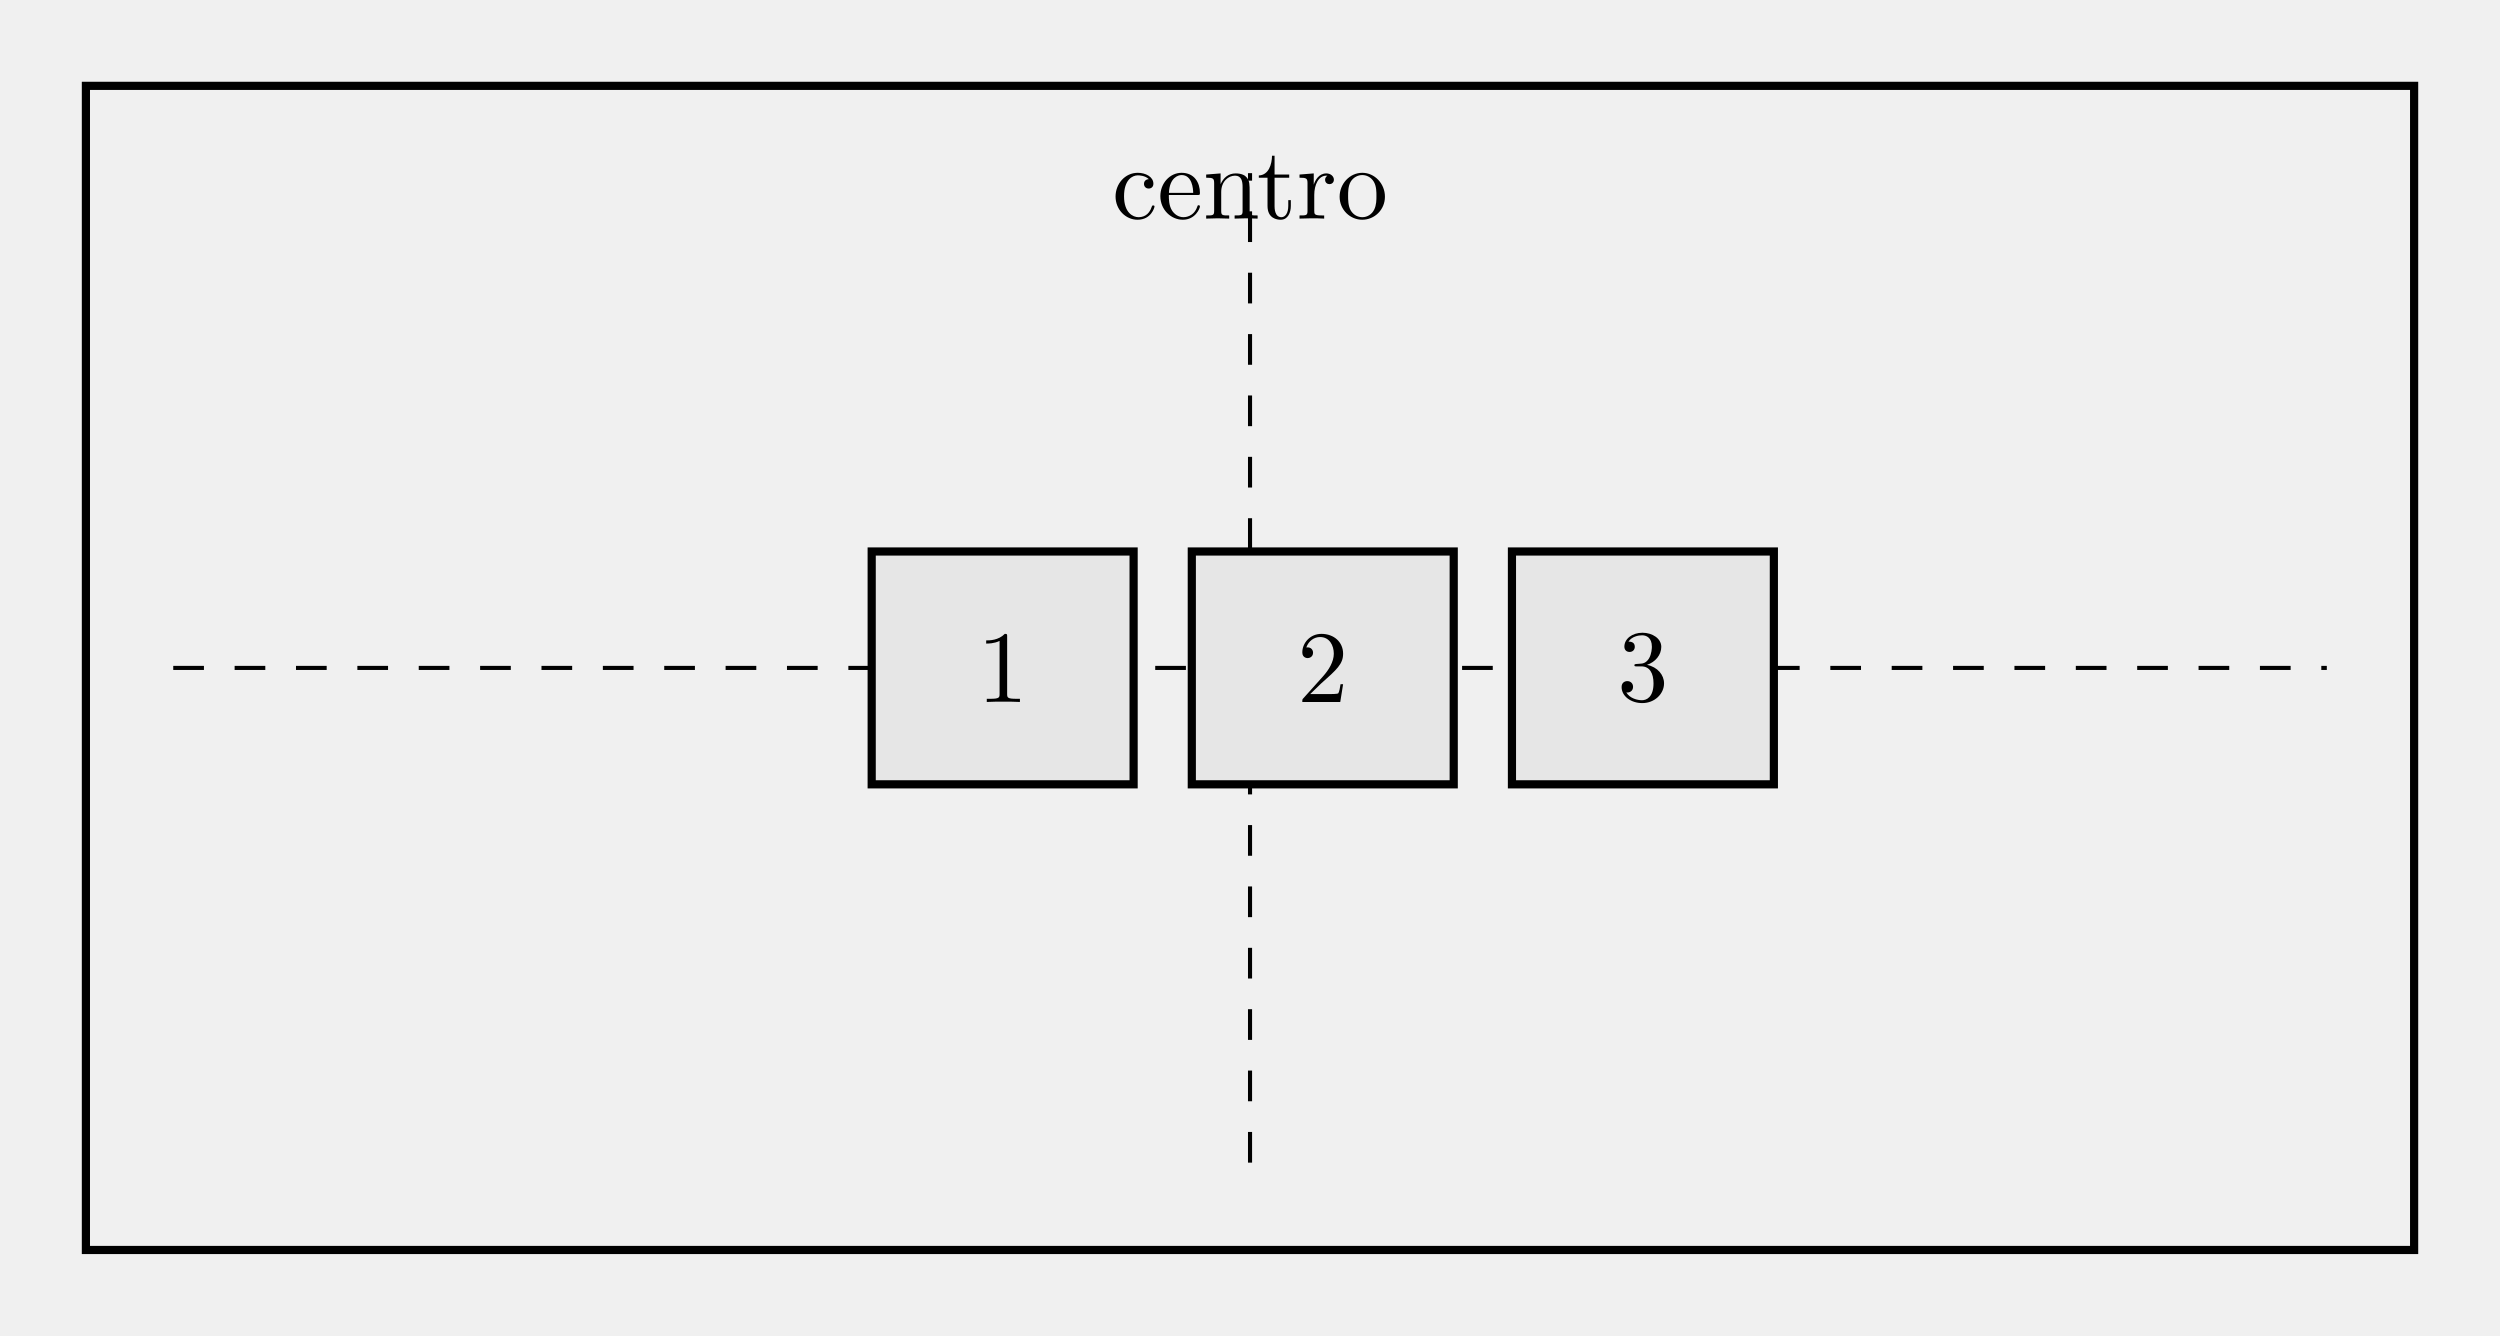
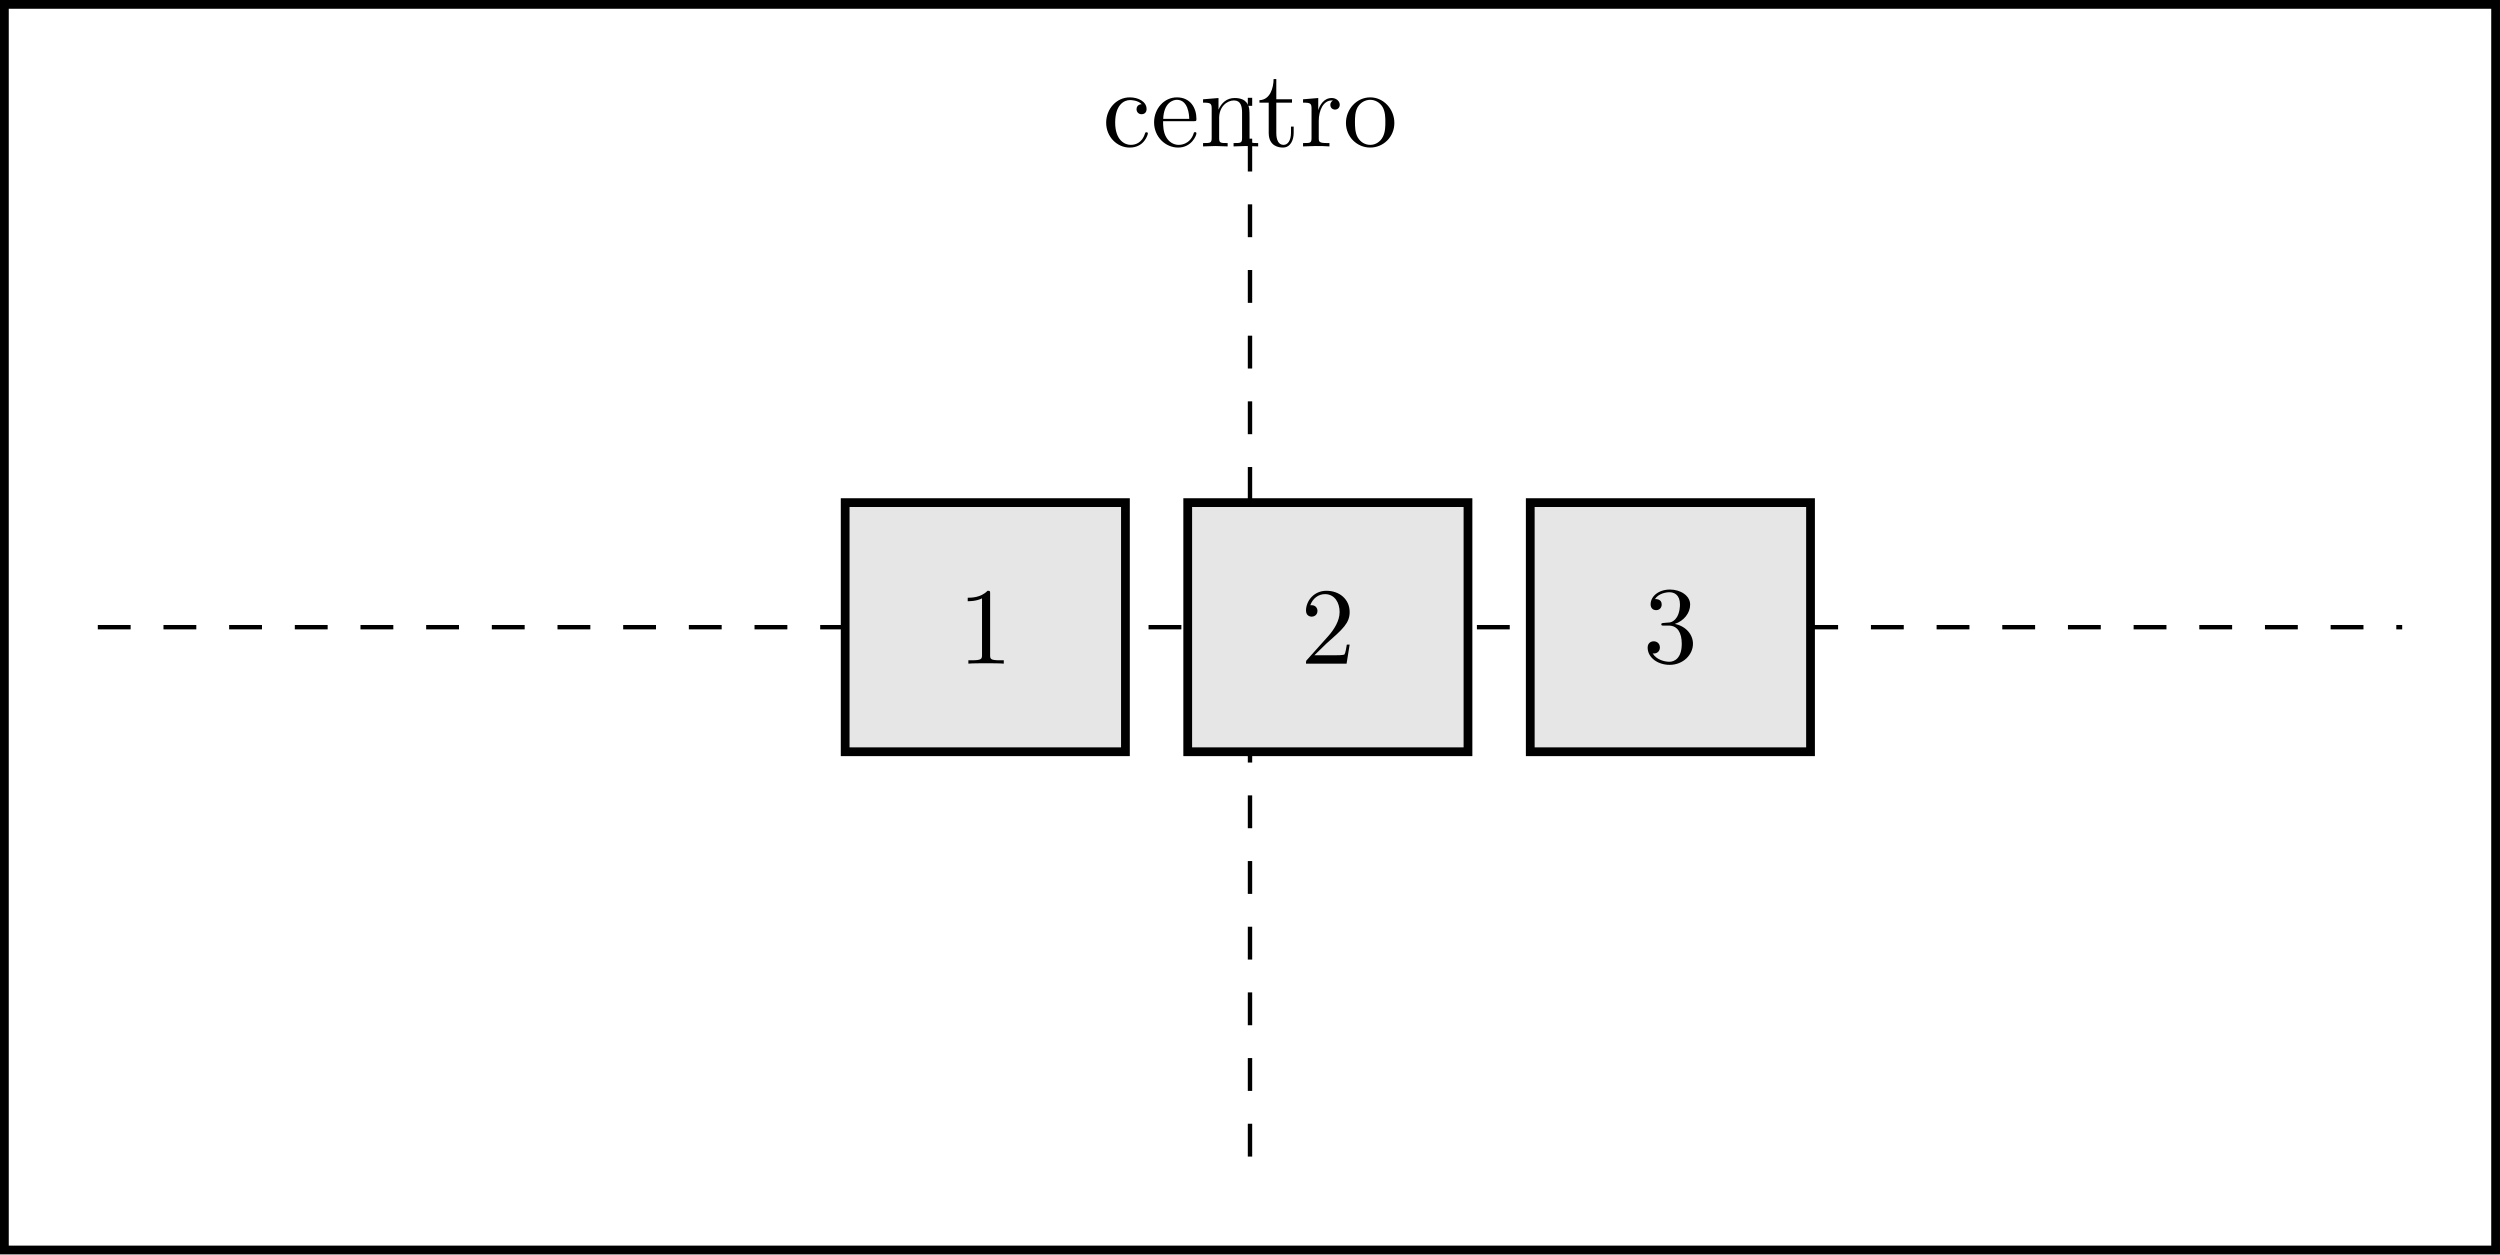
- <svg xmlns="http://www.w3.org/2000/svg" version="1.1" width="243.51pt" height="130.12pt" viewBox="0 -130.12 243.51 130.12">
-   <g id="page1">
-     <g transform="matrix(1 0 0 -1 0 0)">
-       <path d="M8.367 8.367V121.758H235.145V8.367Z" stroke="#000" fill="none" stroke-width=".797" stroke-miterlimit="10" />
-       <path d="M121.758 16.875V113.254" stroke="#000" fill="none" stroke-width=".399" stroke-miterlimit="10" stroke-dasharray="2.989 2.989" />
-       <path d="M16.875 65.062H226.641" stroke="#000" fill="none" stroke-width=".399" stroke-miterlimit="10" stroke-dasharray="2.989 2.989" />
-       <path d="M84.906 53.723V76.402H110.418V53.723Z" fill="#e6e6e6" />
-       <path d="M84.906 53.723V76.402H110.418V53.723Z" stroke="#000" fill="none" stroke-width=".797" stroke-miterlimit="10" />
-       <path d="M99.345 61.745V62.054H99.026C98.129 62.054 98.1 62.163 98.1 62.532V68.12C98.1 68.359 98.1 68.379 97.87 68.379C97.253 67.742 96.376 67.742 96.058 67.742V67.433C96.257 67.433 96.844 67.433 97.363 67.692V62.532C97.363 62.173 97.333 62.054 96.436 62.054H96.117V61.745C96.466 61.775 97.333 61.775 97.731 61.775C98.129 61.775 98.996 61.775 99.345 61.745Z" />
-       <path d="M116.086 53.723V76.402H141.598V53.723Z" fill="#e6e6e6" />
-       <path d="M116.086 53.723V76.402H141.598V53.723Z" stroke="#000" fill="none" stroke-width=".797" stroke-miterlimit="10" />
-       <path d="M130.824 63.478H130.575C130.526 63.179 130.456 62.741 130.356 62.592C130.287 62.512 129.629 62.512 129.41 62.512H127.617L128.673 63.538C130.227 64.913 130.824 65.451 130.824 66.447C130.824 67.582 129.928 68.379 128.713 68.379C127.587 68.379 126.85 67.463 126.85 66.576C126.85 66.018 127.348 66.018 127.378 66.018C127.547 66.018 127.896 66.138 127.896 66.546C127.896 66.805 127.717 67.064 127.368 67.064C127.288 67.064 127.269 67.064 127.239 67.054C127.468 67.702 128.005 68.07 128.583 68.07C129.49 68.07 129.918 67.263 129.918 66.447C129.918 65.65 129.42 64.863 128.872 64.245L126.959 62.113C126.85 62.004 126.85 61.984 126.85 61.745H130.546L130.824 63.478Z" />
-       <path d="M147.27 53.723V76.402H172.781V53.723Z" fill="#e6e6e6" />
-       <path d="M147.27 53.723V76.402H172.781V53.723Z" stroke="#000" fill="none" stroke-width=".797" stroke-miterlimit="10" />
-       <path d="M162.085 63.558C162.085 64.375 161.458 65.152 160.422 65.361C161.239 65.63 161.816 66.328 161.816 67.114C161.816 67.931 160.94 68.489 159.983 68.489C158.977 68.489 158.22 67.892 158.22 67.134C158.22 66.806 158.44 66.617 158.728 66.617C159.037 66.617 159.236 66.836 159.236 67.124C159.236 67.623 158.768 67.623 158.619 67.623C158.928 68.111 159.585 68.24 159.944 68.24C160.352 68.24 160.9 68.021 160.9 67.124C160.9 67.005 160.88 66.427 160.621 65.989C160.322 65.511 159.983 65.481 159.735 65.471C159.655 65.461 159.416 65.441 159.346 65.441C159.266 65.431 159.196 65.421 159.196 65.322C159.196 65.212 159.266 65.212 159.435 65.212H159.874C160.691 65.212 161.059 64.535 161.059 63.558C161.059 62.204 160.372 61.915 159.934 61.915C159.505 61.915 158.758 62.084 158.41 62.672C158.758 62.622 159.067 62.841 159.067 63.22C159.067 63.578 158.798 63.778 158.509 63.778C158.27 63.778 157.951 63.638 157.951 63.2C157.951 62.293 158.878 61.636 159.964 61.636C161.179 61.636 162.085 62.542 162.085 63.558Z" />
-       <path d="M112.455 110.011C112.455 110.111 112.355 110.111 112.325 110.111C112.236 110.111 112.216 110.071 112.196 110.011C111.907 109.085 111.259 108.965 110.891 108.965C110.363 108.965 109.486 109.394 109.486 110.998C109.486 112.621 110.303 113.04 110.831 113.04C110.921 113.04 111.548 113.03 111.897 112.671C111.489 112.641 111.429 112.342 111.429 112.213C111.429 111.954 111.608 111.755 111.887 111.755C112.146 111.755 112.345 111.924 112.345 112.223C112.345 112.9 111.588 113.288 110.821 113.288C109.576 113.288 108.66 112.213 108.66 110.978C108.66 109.703 109.646 108.716 110.801 108.716C112.136 108.716 112.455 109.912 112.455 110.011ZM116.878 110.011C116.878 110.111 116.798 110.131 116.749 110.131C116.659 110.131 116.639 110.071 116.619 109.991C116.271 108.965 115.374 108.965 115.274 108.965C114.777 108.965 114.378 109.264 114.149 109.633C113.85 110.111 113.85 110.768 113.85 111.127H116.629C116.848 111.127 116.878 111.127 116.878 111.336C116.878 112.322 116.34 113.288 115.095 113.288C113.94 113.288 113.023 112.263 113.023 111.018C113.023 109.683 114.069 108.716 115.215 108.716C116.43 108.716 116.878 109.822 116.878 110.011ZM116.221 111.336H113.86C113.92 112.82 114.757 113.069 115.095 113.069C116.121 113.069 116.221 111.725 116.221 111.336ZM122.497 108.826V109.135C121.979 109.135 121.73 109.135 121.72 109.433V111.336C121.72 112.193 121.72 112.502 121.411 112.86C121.272 113.03 120.943 113.229 120.365 113.229C119.638 113.229 119.17 112.8 118.891 112.183V113.229L117.486 113.119V112.81C118.184 112.81 118.263 112.741 118.263 112.253V109.583C118.263 109.135 118.154 109.135 117.486 109.135V108.826L118.612 108.856L119.728 108.826V109.135C119.06 109.135 118.951 109.135 118.951 109.583V111.416C118.951 112.452 119.658 113.01 120.296 113.01C120.923 113.01 121.033 112.472 121.033 111.904V109.583C121.033 109.135 120.923 109.135 120.256 109.135V108.826L121.382 108.856L122.497 108.826Z" />
-       <path d="M125.732 110.061V110.629H125.483V110.081C125.483 109.344 125.184 108.965 124.816 108.965C124.148 108.965 124.148 109.872 124.148 110.041V112.81H125.573V113.119H124.148V114.952H123.899C123.889 114.135 123.59 113.069 122.614 113.03V112.81H123.461V110.061C123.461 108.836 124.387 108.716 124.746 108.716C125.453 108.716 125.732 109.424 125.732 110.061ZM129.926 112.621C129.926 112.94 129.618 113.229 129.189 113.229C128.462 113.229 128.103 112.561 127.964 112.133V113.229L126.579 113.119V112.81C127.276 112.81 127.356 112.741 127.356 112.253V109.583C127.356 109.135 127.246 109.135 126.579 109.135V108.826L127.715 108.856C128.113 108.856 128.582 108.856 128.98 108.826V109.135H128.771C128.033 109.135 128.014 109.244 128.014 109.603V111.137C128.014 112.123 128.432 113.01 129.189 113.01C129.259 113.01 129.279 113.01 129.299 113C129.269 112.99 129.07 112.87 129.07 112.611C129.07 112.332 129.279 112.183 129.498 112.183C129.677 112.183 129.926 112.303 129.926 112.621ZM134.898 110.958C134.898 112.233 133.901 113.288 132.696 113.288C131.451 113.288 130.485 112.203 130.485 110.958C130.485 109.673 131.521 108.716 132.686 108.716C133.891 108.716 134.898 109.693 134.898 110.958ZM134.071 111.037C134.071 110.679 134.071 110.141 133.851 109.703C133.632 109.254 133.194 108.965 132.696 108.965C132.268 108.965 131.829 109.175 131.56 109.633C131.311 110.071 131.311 110.679 131.311 111.037C131.311 111.426 131.311 111.964 131.55 112.402C131.819 112.86 132.287 113.069 132.686 113.069C133.124 113.069 133.553 112.85 133.811 112.422C134.071 111.994 134.071 111.416 134.071 111.037Z" />
-     </g>
+ <svg xmlns="http://www.w3.org/2000/svg" version="1.1" id="svg1" width="303.429" height="152.246" viewBox="0 0 303.429 152.246">
+   <rect x="0" y="0" width="303.429" height="152.246" fill="#ffffff" stroke="none" />
+   <defs id="defs1" />
+   <g id="g1" transform="translate(-10.62733,-10.62035)">
+     <path id="path1" d="M 0,0 V 113.387 H 226.774 V 0 Z" style="fill:none;stroke:#000000;stroke-width:0.797;stroke-linecap:butt;stroke-linejoin:miter;stroke-miterlimit:10;stroke-dasharray:none;stroke-opacity:1" transform="matrix(1.333333,0,0,-1.333333,11.15867,162.3347)" />
+     <path id="path2" d="m 113.387,8.504 v 96.379" style="fill:none;stroke:#000000;stroke-width:0.399;stroke-linecap:butt;stroke-linejoin:miter;stroke-miterlimit:10;stroke-dasharray:2.989, 2.989;stroke-dashoffset:0;stroke-opacity:1" transform="matrix(1.333333,0,0,-1.333333,11.15867,162.3347)" />
+     <path id="path3" d="M 8.504,56.694 H 218.27" style="fill:none;stroke:#000000;stroke-width:0.399;stroke-linecap:butt;stroke-linejoin:miter;stroke-miterlimit:10;stroke-dasharray:2.989, 2.989;stroke-dashoffset:0;stroke-opacity:1" transform="matrix(1.333333,0,0,-1.333333,11.15867,162.3347)" />
+     <path id="path4" d="m 76.536,45.355 v 22.678 h 25.512 V 45.355 Z" style="fill:#e6e6e6;fill-opacity:1;fill-rule:nonzero;stroke:#000000;stroke-width:0.797;stroke-linecap:butt;stroke-linejoin:miter;stroke-miterlimit:10;stroke-dasharray:none;stroke-opacity:1" transform="matrix(1.333333,0,0,-1.333333,11.15867,162.3347)" />
+     <path id="path5" d="M 4.172,9.765625e-4 V -0.304 H 3.855 c -0.902,0 -0.926,-0.117 -0.926,-0.48 V -6.374 c 0,-0.234 0,-0.258 -0.234,-0.258 -0.609,0.633 -1.488,0.633 -1.805,0.633 v 0.316 c 0.199,0 0.785,0 1.301,-0.258 v 5.156 c 0,0.352 -0.035,0.48 -0.926,0.48 H 0.949 V 9.765625e-4 C 1.301,-0.034 2.156,-0.034 2.555,-0.034 c 0.398,0 1.266,0 1.617,0.035 z m 0,0" style="fill:#000000;fill-opacity:1;fill-rule:nonzero;stroke:none" aria-label="1" transform="matrix(1.333333,0,0,1.333333,126.8947,91.16667)" />
+     <path id="path6" d="m 107.718,45.355 v 22.678 h 25.512 V 45.355 Z" style="fill:#e6e6e6;fill-opacity:1;fill-rule:nonzero;stroke:#000000;stroke-width:0.797;stroke-linecap:butt;stroke-linejoin:miter;stroke-miterlimit:10;stroke-dasharray:none;stroke-opacity:1" transform="matrix(1.333333,0,0,-1.333333,11.15867,162.3347)" />
+     <path id="path7" d="M 4.476,-1.733 H 4.218 c -0.047,0.305 -0.117,0.738 -0.211,0.891 -0.07,0.082 -0.727,0.082 -0.949,0.082 H 1.265 L 2.32,-1.792 c 1.559,-1.371 2.156,-1.91 2.156,-2.906 0,-1.137 -0.902,-1.934 -2.121,-1.934 -1.125,0 -1.852,0.914 -1.852,1.805 0,0.551 0.492,0.551 0.527,0.551 0.164,0 0.516,-0.117 0.516,-0.527 0,-0.258 -0.188,-0.516 -0.527,-0.516 -0.082,0 -0.105,0 -0.129,0.012 0.223,-0.645 0.762,-1.02 1.336,-1.02 0.914,0 1.336,0.809 1.336,1.629 0,0.797 -0.492,1.582 -1.043,2.203 L 0.609,-0.362 C 0.503,-0.257 0.503,-0.233 0.503,9.765625e-4 H 4.195 Z m 0,0" style="fill:#000000;fill-opacity:1;fill-rule:nonzero;stroke:none" aria-label="2" transform="matrix(1.333333,0,0,1.333333,168.4693,91.16667)" />
+     <path id="path8" d="m 138.899,45.355 v 22.678 h 25.512 V 45.355 Z" style="fill:#e6e6e6;fill-opacity:1;fill-rule:nonzero;stroke:#000000;stroke-width:0.797;stroke-linecap:butt;stroke-linejoin:miter;stroke-miterlimit:10;stroke-dasharray:none;stroke-opacity:1" transform="matrix(1.333333,0,0,-1.333333,11.15867,162.3347)" />
+     <path id="path9" d="m 4.546,-1.7 c 0,-0.82 -0.621,-1.594 -1.652,-1.805 0.809,-0.27 1.395,-0.973 1.395,-1.758 0,-0.82 -0.879,-1.371 -1.84,-1.371 -1.008,0 -1.758,0.598 -1.758,1.348 0,0.34 0.211,0.527 0.504,0.527 0.305,0 0.504,-0.223 0.504,-0.516 0,-0.492 -0.469,-0.492 -0.609,-0.492 0.305,-0.492 0.961,-0.621 1.324,-0.621 0.41,0 0.949,0.223 0.949,1.113 0,0.129 -0.012,0.703 -0.27,1.137 -0.305,0.48 -0.645,0.516 -0.891,0.516 -0.082,0.012 -0.316,0.035 -0.387,0.035 -0.082,0.012 -0.152,0.023 -0.152,0.117 0,0.117 0.07,0.117 0.234,0.117 h 0.445 c 0.809,0 1.184,0.668 1.184,1.652 0,1.348 -0.691,1.641 -1.125,1.641 -0.434,0 -1.172,-0.176 -1.523,-0.762 0.352,0.059 0.656,-0.164 0.656,-0.539 0,-0.363 -0.27,-0.562 -0.562,-0.562 -0.234,0 -0.551,0.141 -0.551,0.574 0,0.914 0.926,1.57 2.004,1.57 1.219,0 2.121,-0.914 2.121,-1.922 z m 0,0" style="fill:#000000;fill-opacity:1;fill-rule:nonzero;stroke:none" aria-label="3" transform="matrix(1.333333,0,0,1.333333,210.044,91.02)" />
+     <path id="path10" d="m 4.138,-1.185 c 0,-0.105 -0.105,-0.105 -0.129,-0.105 -0.094,0 -0.117,0.047 -0.129,0.105 -0.293,0.926 -0.938,1.043 -1.312,1.043 -0.527,0 -1.406,-0.422 -1.406,-2.027 0,-1.629 0.82,-2.051 1.348,-2.051 0.094,0 0.715,0.012 1.066,0.375 -0.41,0.023 -0.469,0.328 -0.469,0.457 0,0.258 0.188,0.457 0.457,0.457 0.258,0 0.457,-0.164 0.457,-0.469 0,-0.68 -0.75,-1.066 -1.523,-1.066 -1.242,0 -2.156,1.078 -2.156,2.309 0,1.277 0.984,2.262 2.145,2.262 1.336,0 1.652,-1.195 1.652,-1.289 z m 4.421,0 c 0,-0.105 -0.082,-0.117 -0.129,-0.117 -0.094,0 -0.117,0.059 -0.129,0.141 -0.352,1.02 -1.254,1.02 -1.348,1.02 -0.504,0 -0.902,-0.293 -1.125,-0.668 C 5.524,-1.29 5.524,-1.946 5.524,-2.298 h 2.789 c 0.211,0 0.246,0 0.246,-0.211 0,-0.984 -0.539,-1.957 -1.781,-1.957 -1.16,0 -2.074,1.031 -2.074,2.273 0,1.336 1.043,2.297 2.191,2.297 1.219,0 1.664,-1.102 1.664,-1.289 z m -0.656,-1.324 H 5.535 c 0.059,-1.488 0.902,-1.734 1.242,-1.734 1.02,0 1.125,1.348 1.125,1.734 z m 6.275,2.508 v -0.305 c -0.516,0 -0.773,0 -0.785,-0.305 V -2.509 c 0,-0.855 0,-1.172 -0.305,-1.523 -0.141,-0.176 -0.469,-0.375 -1.043,-0.375 -0.727,0 -1.195,0.434 -1.477,1.055 v -1.055 l -1.406,0.117 v 0.305 c 0.703,0 0.785,0.07 0.785,0.562 V -0.763 c 0,0.457 -0.117,0.457 -0.785,0.457 v 0.305 l 1.125,-0.035 1.113,0.035 v -0.305 c -0.656,0 -0.773,0 -0.773,-0.457 v -1.828 c 0,-1.031 0.715,-1.594 1.348,-1.594 0.621,0 0.738,0.539 0.738,1.102 V -0.763 c 0,0.457 -0.117,0.457 -0.773,0.457 v 0.305 l 1.125,-0.035 z M 17.412,-1.232 v -0.574 h -0.246 v 0.551 c 0,0.738 -0.305,1.113 -0.668,1.113 -0.668,0 -0.668,-0.902 -0.668,-1.078 v -2.766 h 1.43 v -0.305 h -1.43 v -1.84 h -0.246 c -0.012,0.82 -0.316,1.887 -1.289,1.922 v 0.223 h 0.844 V -1.232 c 0,1.219 0.926,1.336 1.289,1.336 0.703,0 0.984,-0.703 0.984,-1.336 z m 4.192,-2.566 c 0,-0.316 -0.305,-0.609 -0.727,-0.609 -0.738,0 -1.09,0.668 -1.23,1.102 v -1.102 l -1.383,0.117 v 0.305 c 0.691,0 0.773,0.07 0.773,0.562 V -0.763 c 0,0.457 -0.105,0.457 -0.773,0.457 v 0.305 l 1.137,-0.035 c 0.398,0 0.867,0 1.266,0.035 v -0.305 h -0.211 c -0.738,0 -0.762,-0.117 -0.762,-0.469 V -2.31 c 0,-0.984 0.422,-1.875 1.184,-1.875 0.059,0 0.082,0 0.105,0.012 -0.035,0.012 -0.234,0.129 -0.234,0.387 0,0.281 0.211,0.434 0.434,0.434 0.176,0 0.422,-0.129 0.422,-0.445 z m 4.972,1.664 c 0,-1.277 -0.996,-2.332 -2.191,-2.332 -1.254,0 -2.215,1.09 -2.215,2.332 0,1.289 1.031,2.238 2.203,2.238 1.207,0 2.203,-0.973 2.203,-2.238 z m -0.82,-0.082 c 0,0.363 0,0.902 -0.223,1.336 -0.223,0.445 -0.656,0.738 -1.148,0.738 -0.434,0 -0.867,-0.211 -1.137,-0.668 -0.258,-0.434 -0.258,-1.043 -0.258,-1.406 0,-0.387 0,-0.926 0.246,-1.359 0.27,-0.457 0.738,-0.668 1.137,-0.668 0.434,0 0.867,0.223 1.125,0.645 0.258,0.434 0.258,1.008 0.258,1.383 z m 0,0" style="fill:#000000;fill-opacity:1;fill-rule:nonzero;stroke:none" aria-label="centro" transform="matrix(1.333333,0,0,1.333333,144.428,28.392)" />
  </g>
</svg>
